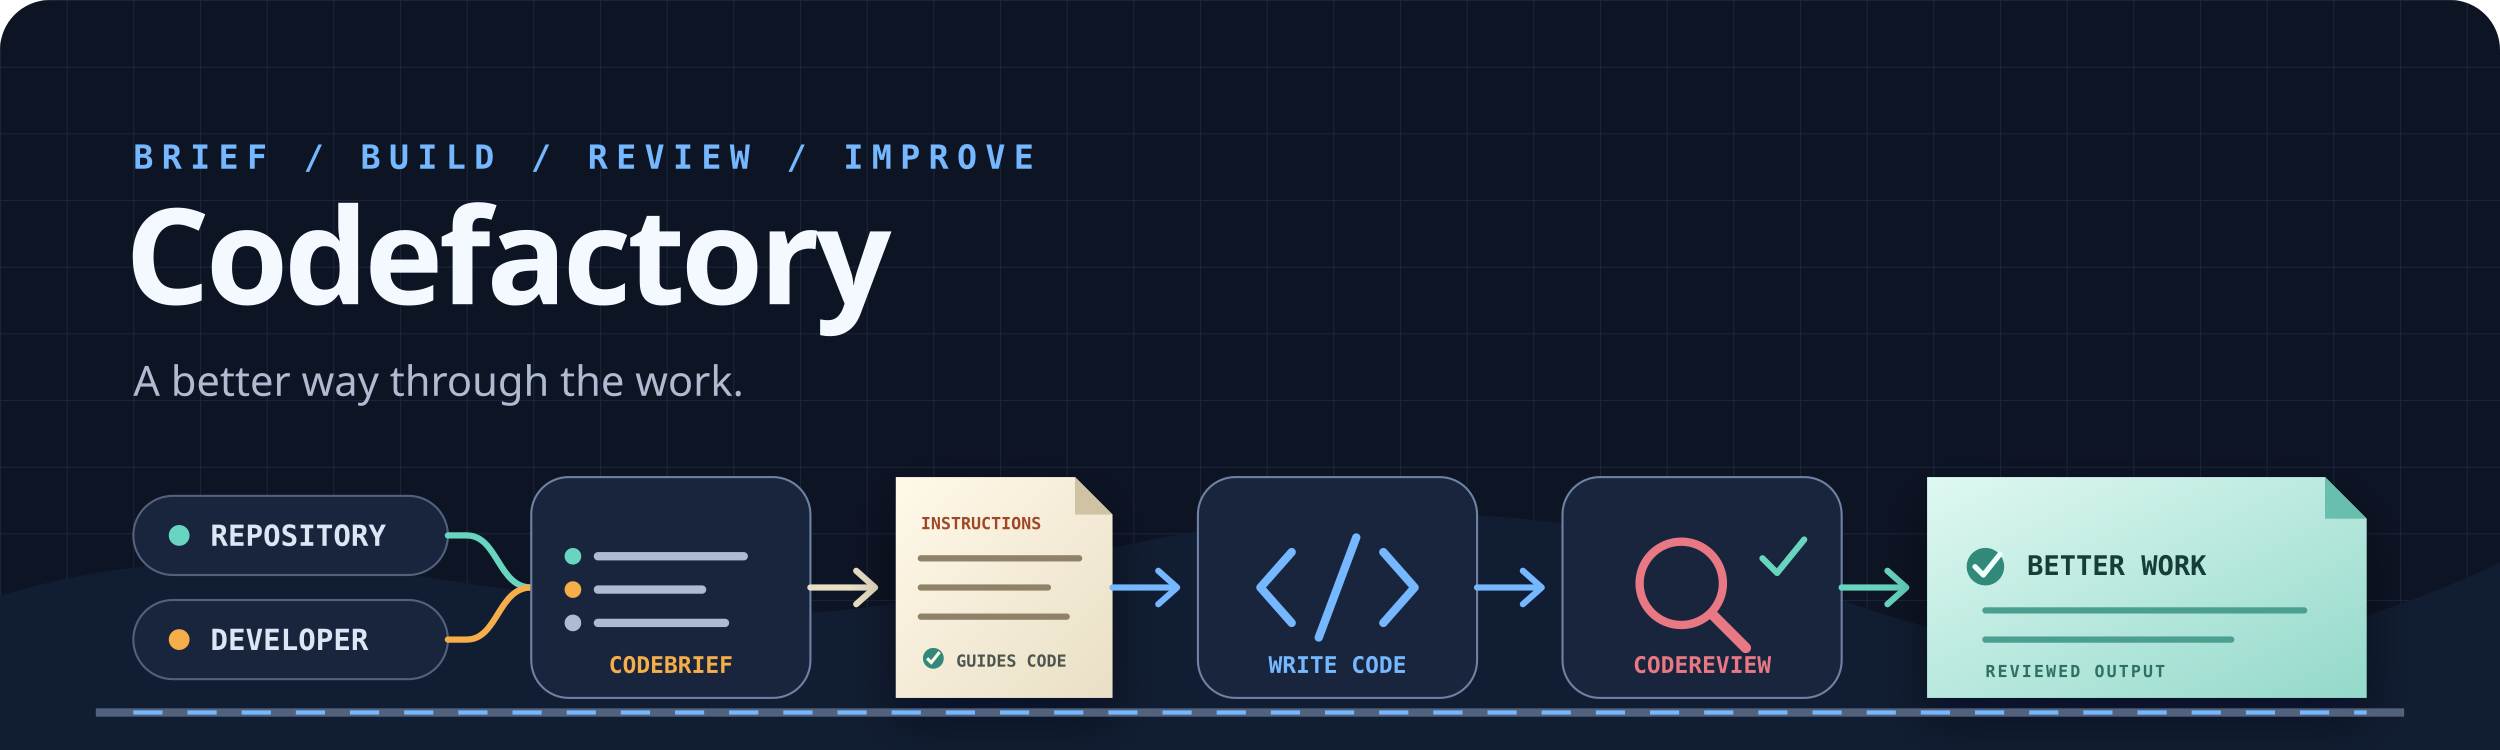
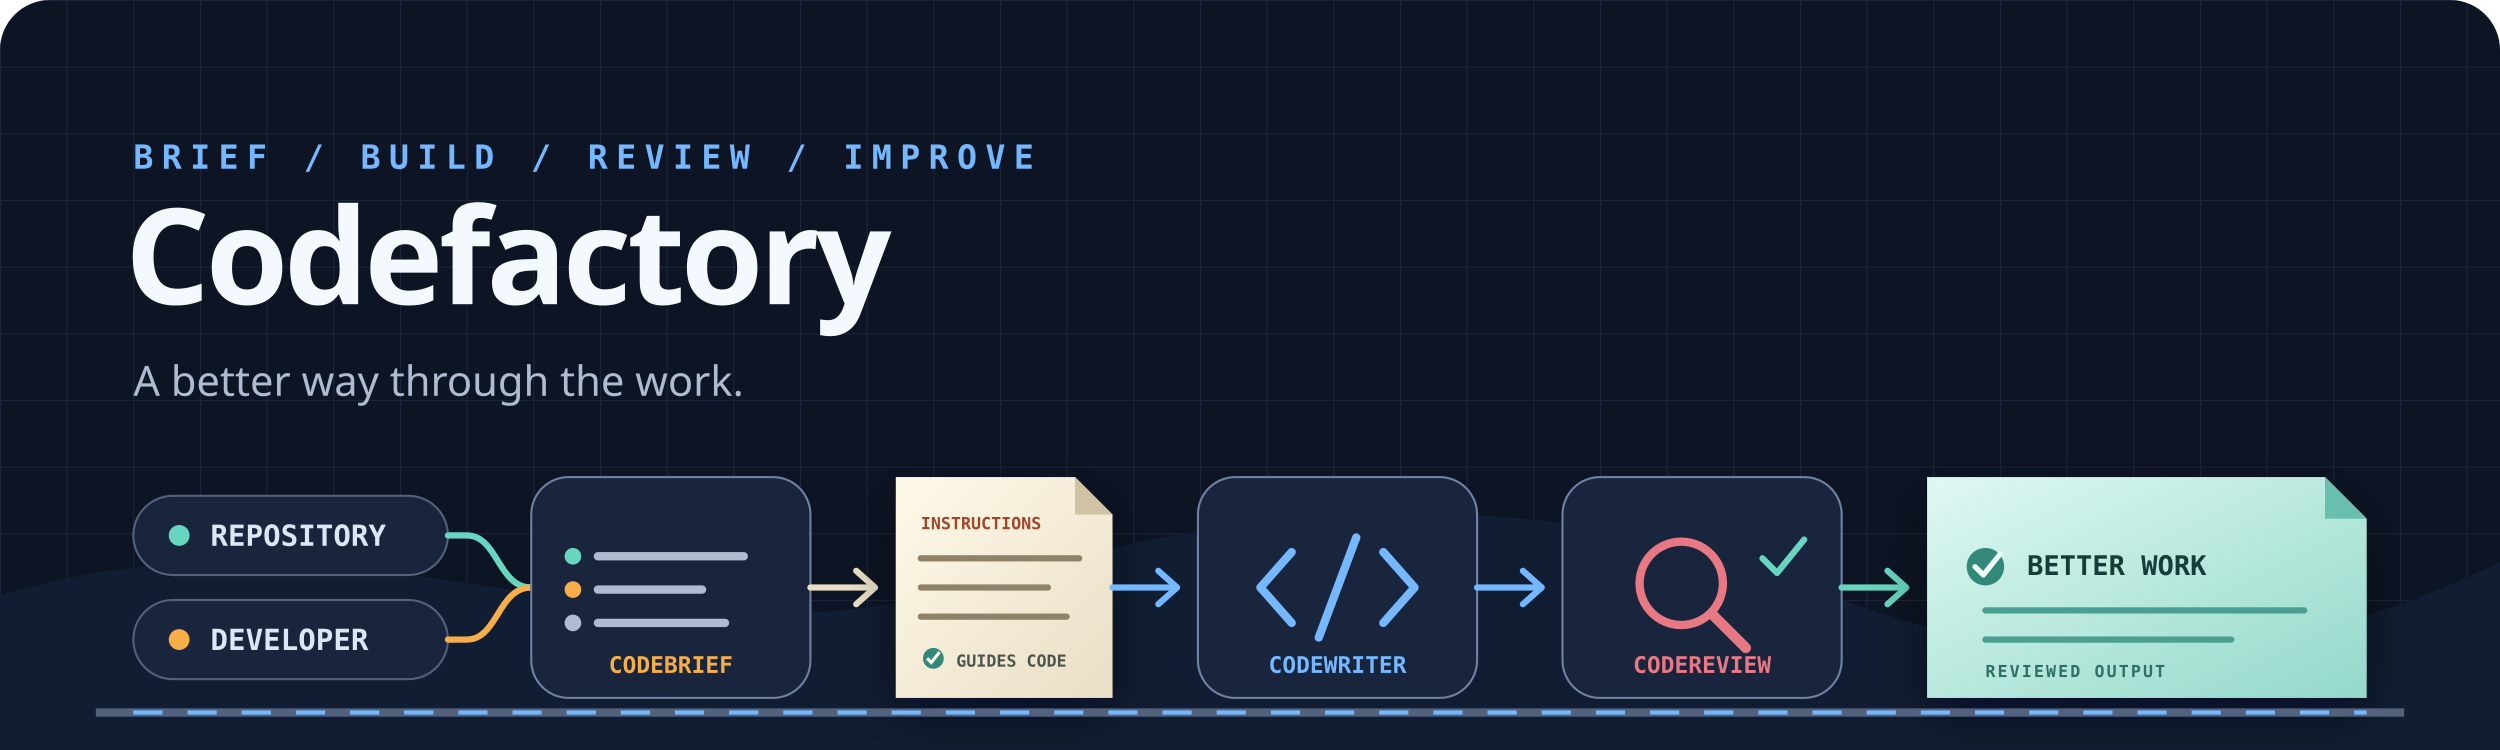
<svg xmlns="http://www.w3.org/2000/svg" viewBox="0 0 1200 360" role="img" aria-labelledby="title desc">
  <defs>
    <pattern id="grid" width="32" height="32" patternUnits="userSpaceOnUse">
      <path d="M32 0H0v32" fill="none" stroke="#26324a" stroke-width="1" />
    </pattern>
    <linearGradient id="paper" x1="0" y1="0" x2="1" y2="1">
      <stop offset="0" stop-color="#fff9e9" />
      <stop offset="1" stop-color="#e9dfc5" />
    </linearGradient>
    <linearGradient id="product" x1="0" y1="0" x2="1" y2="1">
      <stop offset="0" stop-color="#dff8f2" />
      <stop offset="1" stop-color="#93d9ca" />
    </linearGradient>
    <filter id="shadow" x="-20%" y="-20%" width="140%" height="160%">
      <feDropShadow dx="0" dy="10" stdDeviation="12" flood-color="#050912" flood-opacity=".45" />
    </filter>
  </defs>
  <rect width="1200" height="360" rx="24" fill="#0d1424" />
  <rect width="1200" height="360" rx="24" fill="url(#grid)" opacity=".55" />
  <path d="M0 286C172 233 304 330 469 280s294-40 402 3 214 42 329-13v90H0z" fill="#111d32" />
  <g font-family="ui-monospace, SFMono-Regular, Menlo, Consolas, monospace">
    <text x="64" y="81" fill="#75b8ff" font-size="16" font-weight="700" letter-spacing="4">BRIEF  /  BUILD  /  REVIEW  /  IMPROVE</text>
    <text x="60" y="146" fill="#f4f8ff" font-family="ui-sans-serif, system-ui, sans-serif" font-size="64" font-weight="800" letter-spacing="-2">Codefactory</text>
    <text x="64" y="190" fill="#aebbd0" font-family="ui-sans-serif, system-ui, sans-serif" font-size="20">A better way through the work.</text>
    <g font-size="14" font-weight="700">
      <rect x="64" y="238" width="151" height="38" rx="19" fill="#18253d" stroke="#52627d" />
      <circle cx="86" cy="257" r="5" fill="#68d5c1" />
      <text x="101" y="262" fill="#dce6f5">REPOSITORY</text>
      <rect x="64" y="288" width="151" height="38" rx="19" fill="#18253d" stroke="#52627d" />
      <circle cx="86" cy="307" r="5" fill="#f6ae4a" />
      <text x="101" y="312" fill="#dce6f5">DEVELOPER</text>
    </g>
    <g fill="none" stroke-linecap="round" stroke-linejoin="round">
      <path d="M215 257h9c15 0 15 25 31 25" stroke="#68d5c1" stroke-width="3" />
      <path d="M215 307h9c15 0 15-25 31-25" stroke="#f6ae4a" stroke-width="3" />
    </g>
    <g transform="translate(255 229)">
      <rect width="134" height="106" rx="18" fill="#18253d" stroke="#6f82a3" />
      <path d="M32 38h70M32 54h50M32 70h61" stroke="#aebbd0" stroke-width="4" stroke-linecap="round" />
      <circle cx="20" cy="38" r="4" fill="#68d5c1" />
      <circle cx="20" cy="54" r="4" fill="#f6ae4a" />
      <circle cx="20" cy="70" r="4" fill="#aebbd0" />
      <text x="67" y="94" text-anchor="middle" fill="#f6ae4a" font-size="11" font-weight="700">CODEBRIEF</text>
    </g>
    <g fill="none" stroke="#e9dfc5" stroke-width="3" stroke-linecap="round" stroke-linejoin="round">
      <path d="M389 282h30" />
      <path d="m411 274 9 8-9 8" />
    </g>
    <g transform="translate(430 229)" filter="url(#shadow)">
      <path d="M0 0h86l18 18v88H0z" fill="url(#paper)" />
      <path d="M86 0v18h18" fill="#d0c3a4" />
      <text x="12" y="25" fill="#a04729" font-size="8" font-weight="800">INSTRUCTIONS</text>
      <path d="M12 39h76M12 53h61M12 67h70" stroke="#8f8268" stroke-width="3" stroke-linecap="round" />
      <circle cx="18" cy="87" r="5" fill="#318979" />
      <path d="m15 87 2 2 4-5" fill="none" stroke="#fff9e9" stroke-width="1.5" />
      <text x="29" y="91" fill="#4d554f" font-size="8" font-weight="700">GUIDES CODE</text>
    </g>
    <g fill="none" stroke="#75b8ff" stroke-width="3" stroke-linecap="round" stroke-linejoin="round">
      <path d="M534 282h30" />
      <path d="m556 274 9 8-9 8" />
    </g>
    <g transform="translate(575 229)">
      <rect width="134" height="106" rx="18" fill="#18253d" stroke="#6f82a3" />
      <path d="m45 36-15 17 15 17M89 36l15 17-15 17M76 29 58 77" fill="none" stroke="#75b8ff" stroke-width="4" stroke-linecap="round" stroke-linejoin="round" />
-       <text x="67" y="94" text-anchor="middle" fill="#75b8ff" font-size="11" font-weight="700">WRITE CODE</text>
+       <text x="67" y="94" text-anchor="middle" fill="#75b8ff" font-size="11" font-weight="700">CODEWRITER</text>
    </g>
    <g fill="none" stroke="#75b8ff" stroke-width="3" stroke-linecap="round" stroke-linejoin="round">
      <path d="M709 282h30" />
      <path d="m731 274 9 8-9 8" />
    </g>
    <g transform="translate(750 229)">
      <rect width="134" height="106" rx="18" fill="#18253d" stroke="#6f82a3" />
      <circle cx="57" cy="51" r="20" fill="none" stroke="#e87883" stroke-width="4" />
      <path d="m72 66 16 16" stroke="#e87883" stroke-width="5" stroke-linecap="round" />
      <path d="m96 39 7 7 13-16" fill="none" stroke="#68d5c1" stroke-width="3" stroke-linecap="round" stroke-linejoin="round" />
      <text x="67" y="94" text-anchor="middle" fill="#e87883" font-size="11" font-weight="700">CODEREVIEW</text>
    </g>
    <g fill="none" stroke="#68d5c1" stroke-width="3" stroke-linecap="round" stroke-linejoin="round">
      <path d="M884 282h30" />
      <path d="m906 274 9 8-9 8" />
    </g>
    <g transform="translate(925 229)" filter="url(#shadow)">
      <path d="M0 0h191l20 20v86H0z" fill="url(#product)" />
      <path d="M191 0v20h20" fill="#68bfae" />
      <circle cx="28" cy="43" r="9" fill="#318979" />
      <path d="m23 43 4 4 8-10" fill="none" stroke="#effffb" stroke-width="2.5" stroke-linecap="round" stroke-linejoin="round" />
      <text x="48" y="47" fill="#153d37" font-size="13" font-weight="800">BETTER WORK</text>
      <path d="M28 64h153M28 78h118" stroke="#4c9f90" stroke-width="3" stroke-linecap="round" />
      <text x="28" y="96" fill="#2f7065" font-size="8" font-weight="700" letter-spacing="1">REVIEWED OUTPUT</text>
    </g>
    <path d="M46 342h1108" stroke="#52627d" stroke-width="4" />
    <path d="M64 342h1072" stroke="#75b8ff" stroke-width="2" stroke-dasharray="14 12" />
  </g>
</svg>
